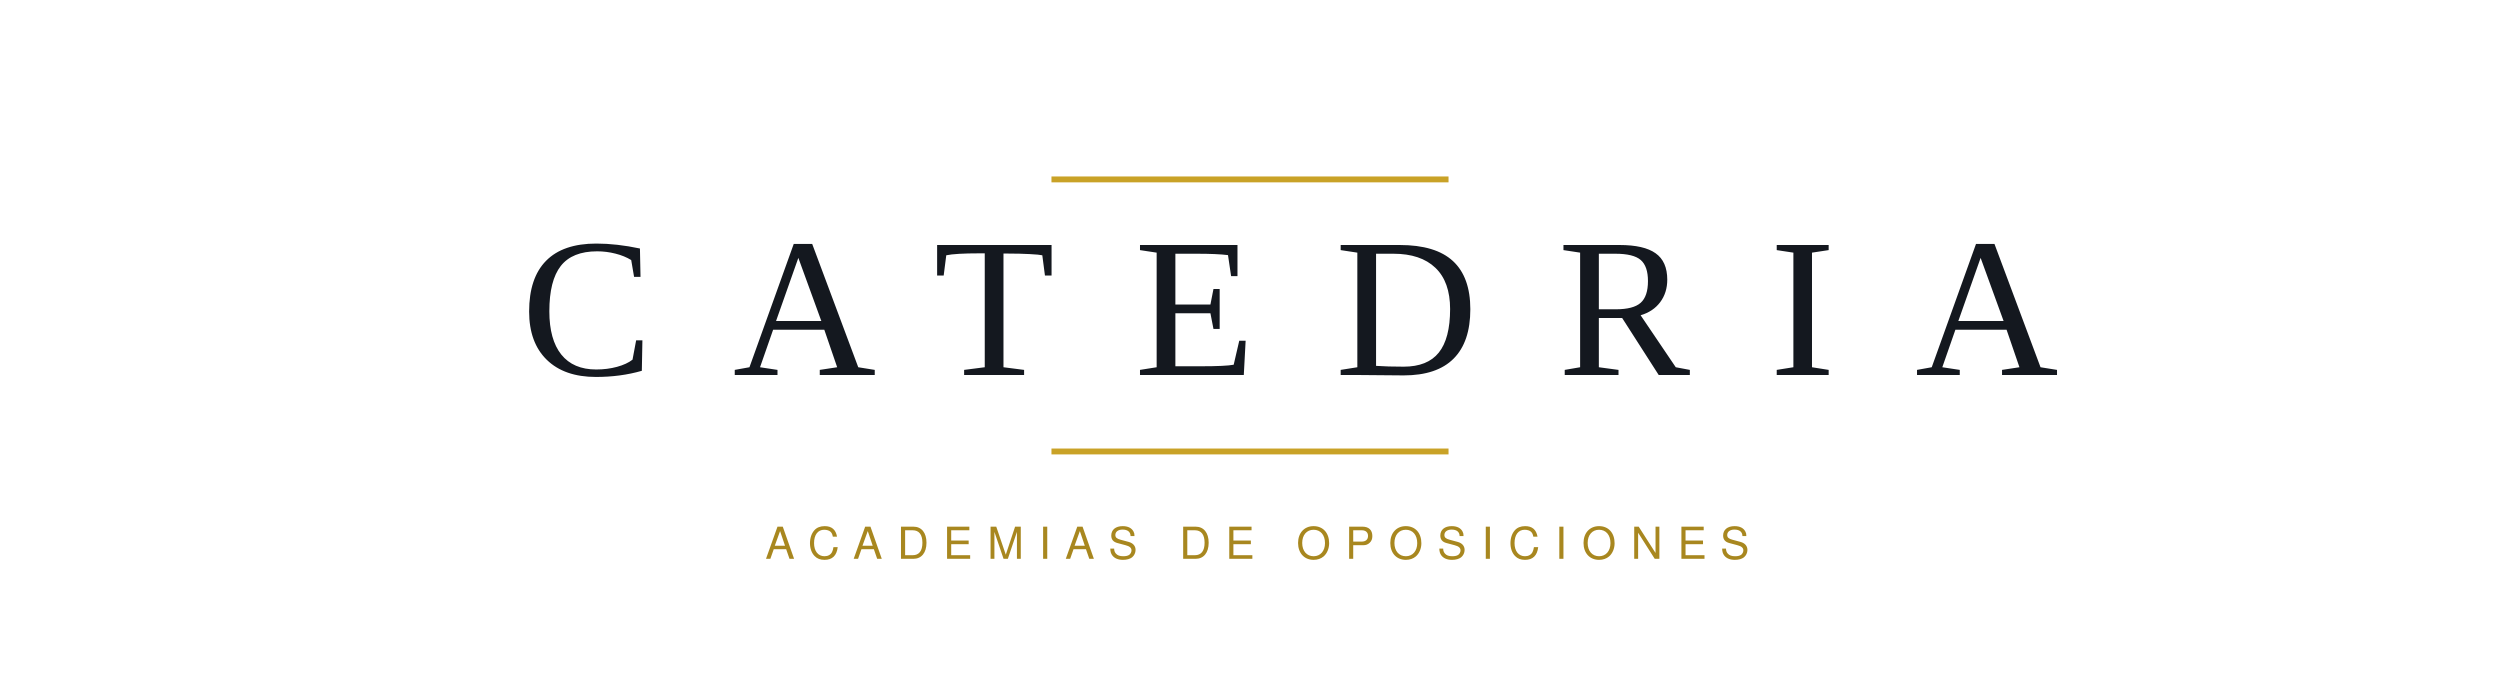
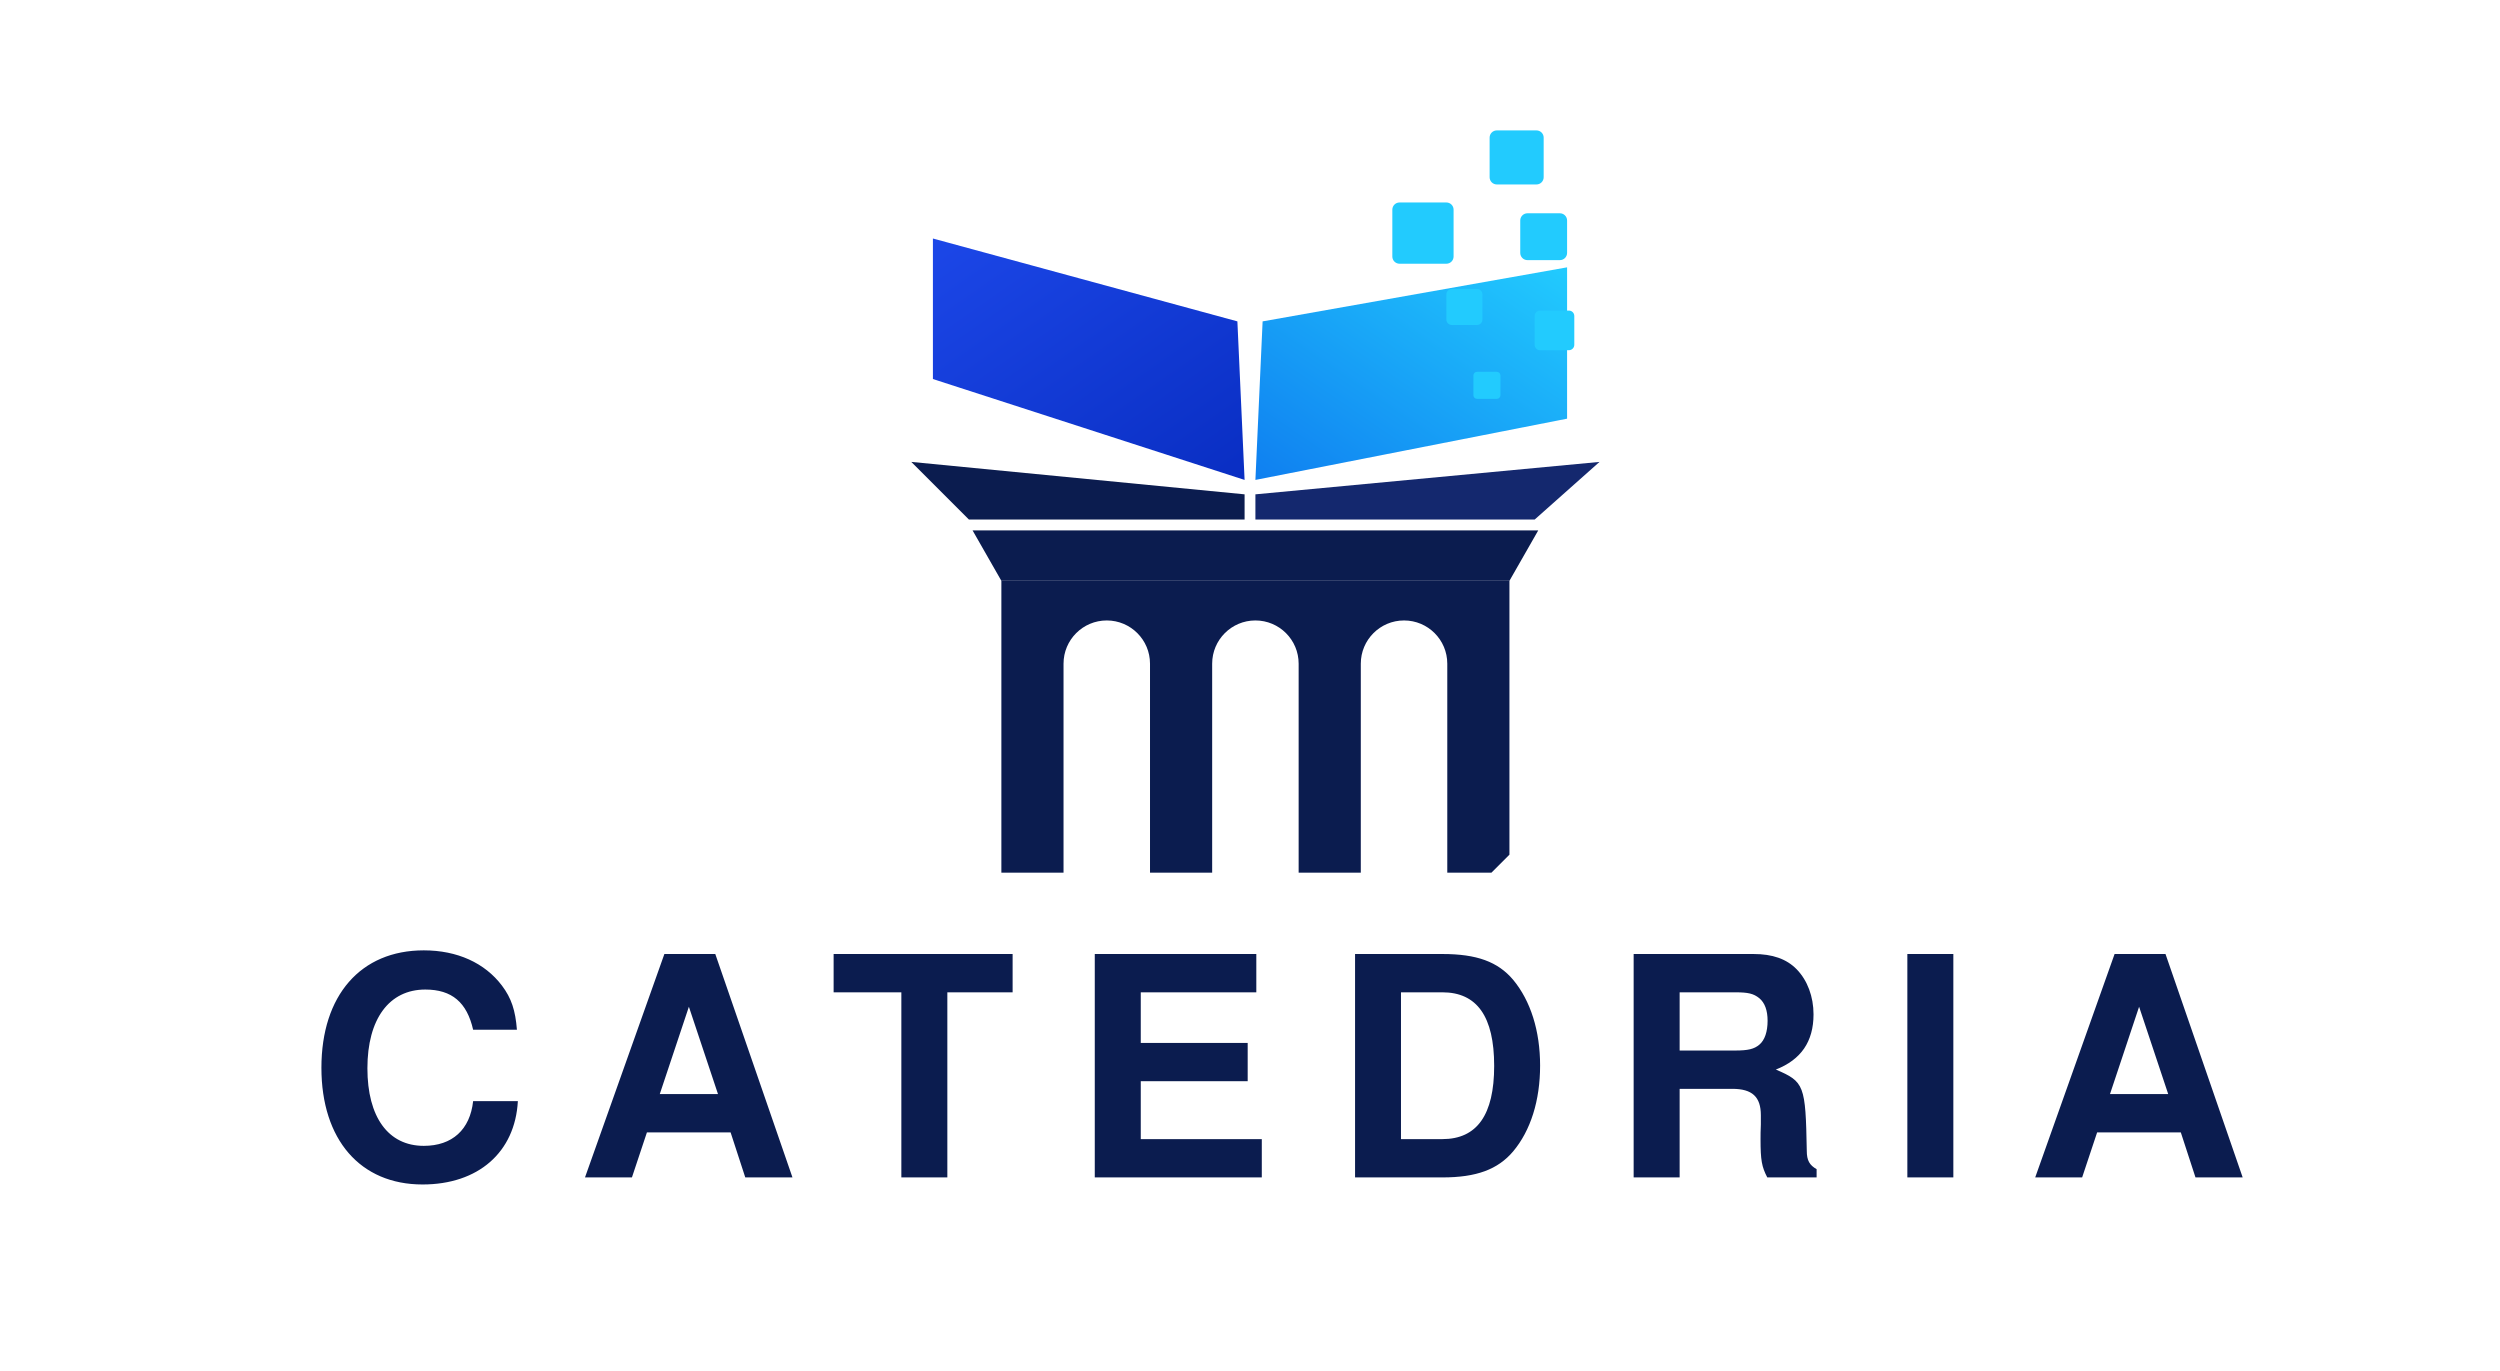
- <svg xmlns="http://www.w3.org/2000/svg" width="680" height="190" viewBox="0 0 680 190">
-   <rect x="286" y="48" width="108" height="1.6" fill="#c9a227" />
-   <text x="350.8" y="102" text-anchor="middle" font-family="Georgia, 'Times New Roman', serif" font-size="54" letter-spacing="21.6" fill="#14181f">CATEDRIA</text>
-   <rect x="286" y="122" width="108" height="1.6" fill="#c9a227" />
-   <text x="342" y="152" text-anchor="middle" font-family="Helvetica, Arial, sans-serif" font-size="12" letter-spacing="4" fill="#a8871f">ACADEMIAS DE OPOSICIONES</text>
+ <svg xmlns="http://www.w3.org/2000/svg" width="620" height="340" viewBox="0 0 620 340">
+   <defs>
+     <linearGradient id="izq-o" x1="0" y1="0" x2="0.9" y2="1">
+       <stop offset="0" stop-color="#1c47e8" />
+       <stop offset="1" stop-color="#0a2fc4" />
+     </linearGradient>
+     <linearGradient id="der-o" x1="0" y1="1" x2="1" y2="0">
+       <stop offset="0" stop-color="#0f7ff0" />
+       <stop offset="1" stop-color="#22cbfe" />
+     </linearGradient>
+   </defs>
+   <g transform="translate(220.6383 10) scale(0.4468085)">
+     <path d="M 62 300 L 344 300 L 344 452 L 334 462 L 309.5 462 L 309.5 346 A 24 24 0 0 0 261.5 346 L 261.5 462 L 227 462 L 227 346 A 24 24 0 0 0 179 346 L 179 462 L 144.5 462 L 144.5 346 A 24 24 0 0 0 96.5 346 L 96.5 462 L 62 462 L 62 346 L 72 462 L 62 452 L 62 300 Z" fill="#0b1c4f" />
+     <path d="M 46 272 L 360 272 L 344 300 L 62 300 Z" fill="#0b1c4f" />
+     <path d="M 12 234 L 197 252 L 197 266 L 44 266 Z" fill="#0b1c4f" />
+     <path d="M 394 234 L 203 252 L 203 266 L 358 266 Z" fill="#14286e" />
+     <path d="M 24 110 L 193 156 L 197 244 L 24 188 Z" fill="url(#izq-o)" />
+     <path d="M 207 156 L 376 126 L 376 210 L 203 244 Z" fill="url(#der-o)" />
+     <g fill="#22cbfe">
+       <rect x="333" y="50" width="30" height="30" rx="4" />
+       <rect x="279" y="90" width="34" height="34" rx="4" />
+       <rect x="350" y="96" width="26" height="26" rx="4" />
+       <rect x="309" y="138" width="20" height="20" rx="3" />
+       <rect x="358" y="150" width="22" height="22" rx="3" />
+       <rect x="324" y="184" width="15" height="15" rx="2" />
+     </g>
+   </g>
+   <text x="317" y="292" text-anchor="middle" font-family="Helvetica, Arial, sans-serif" font-size="76" font-weight="600" letter-spacing="14" fill="#0b1c4f">CATEDRIA</text>
</svg>
